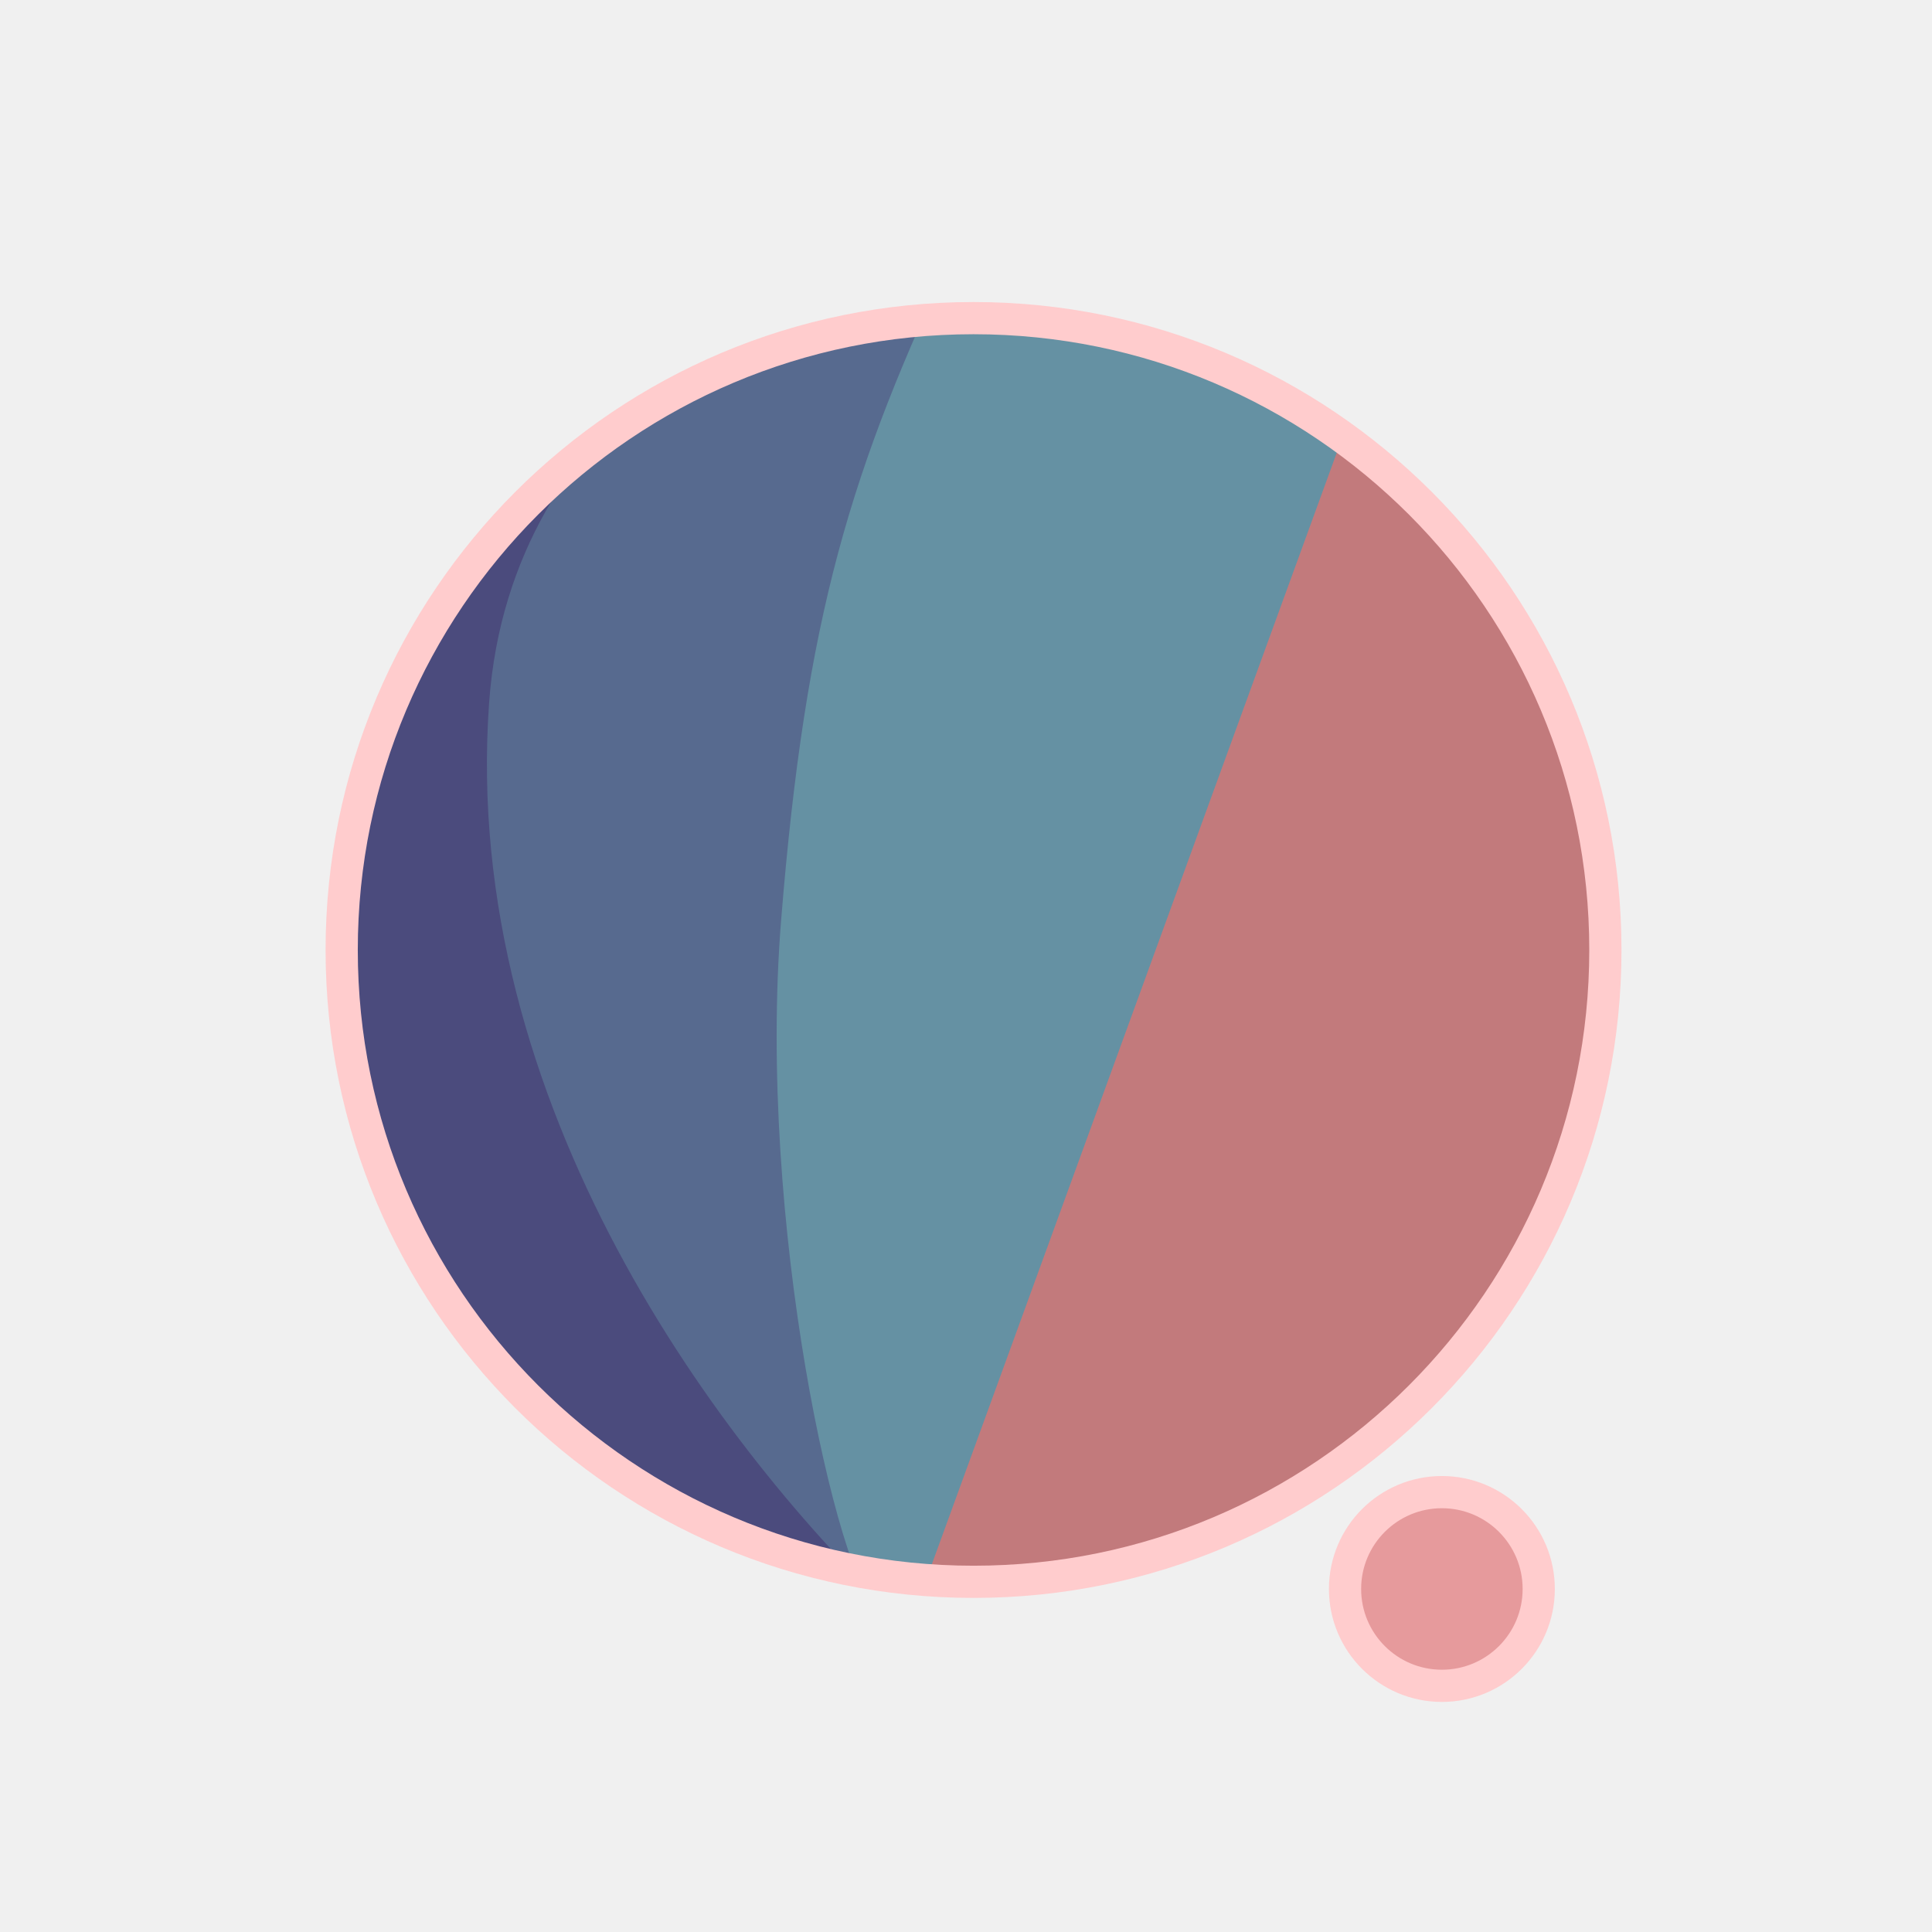
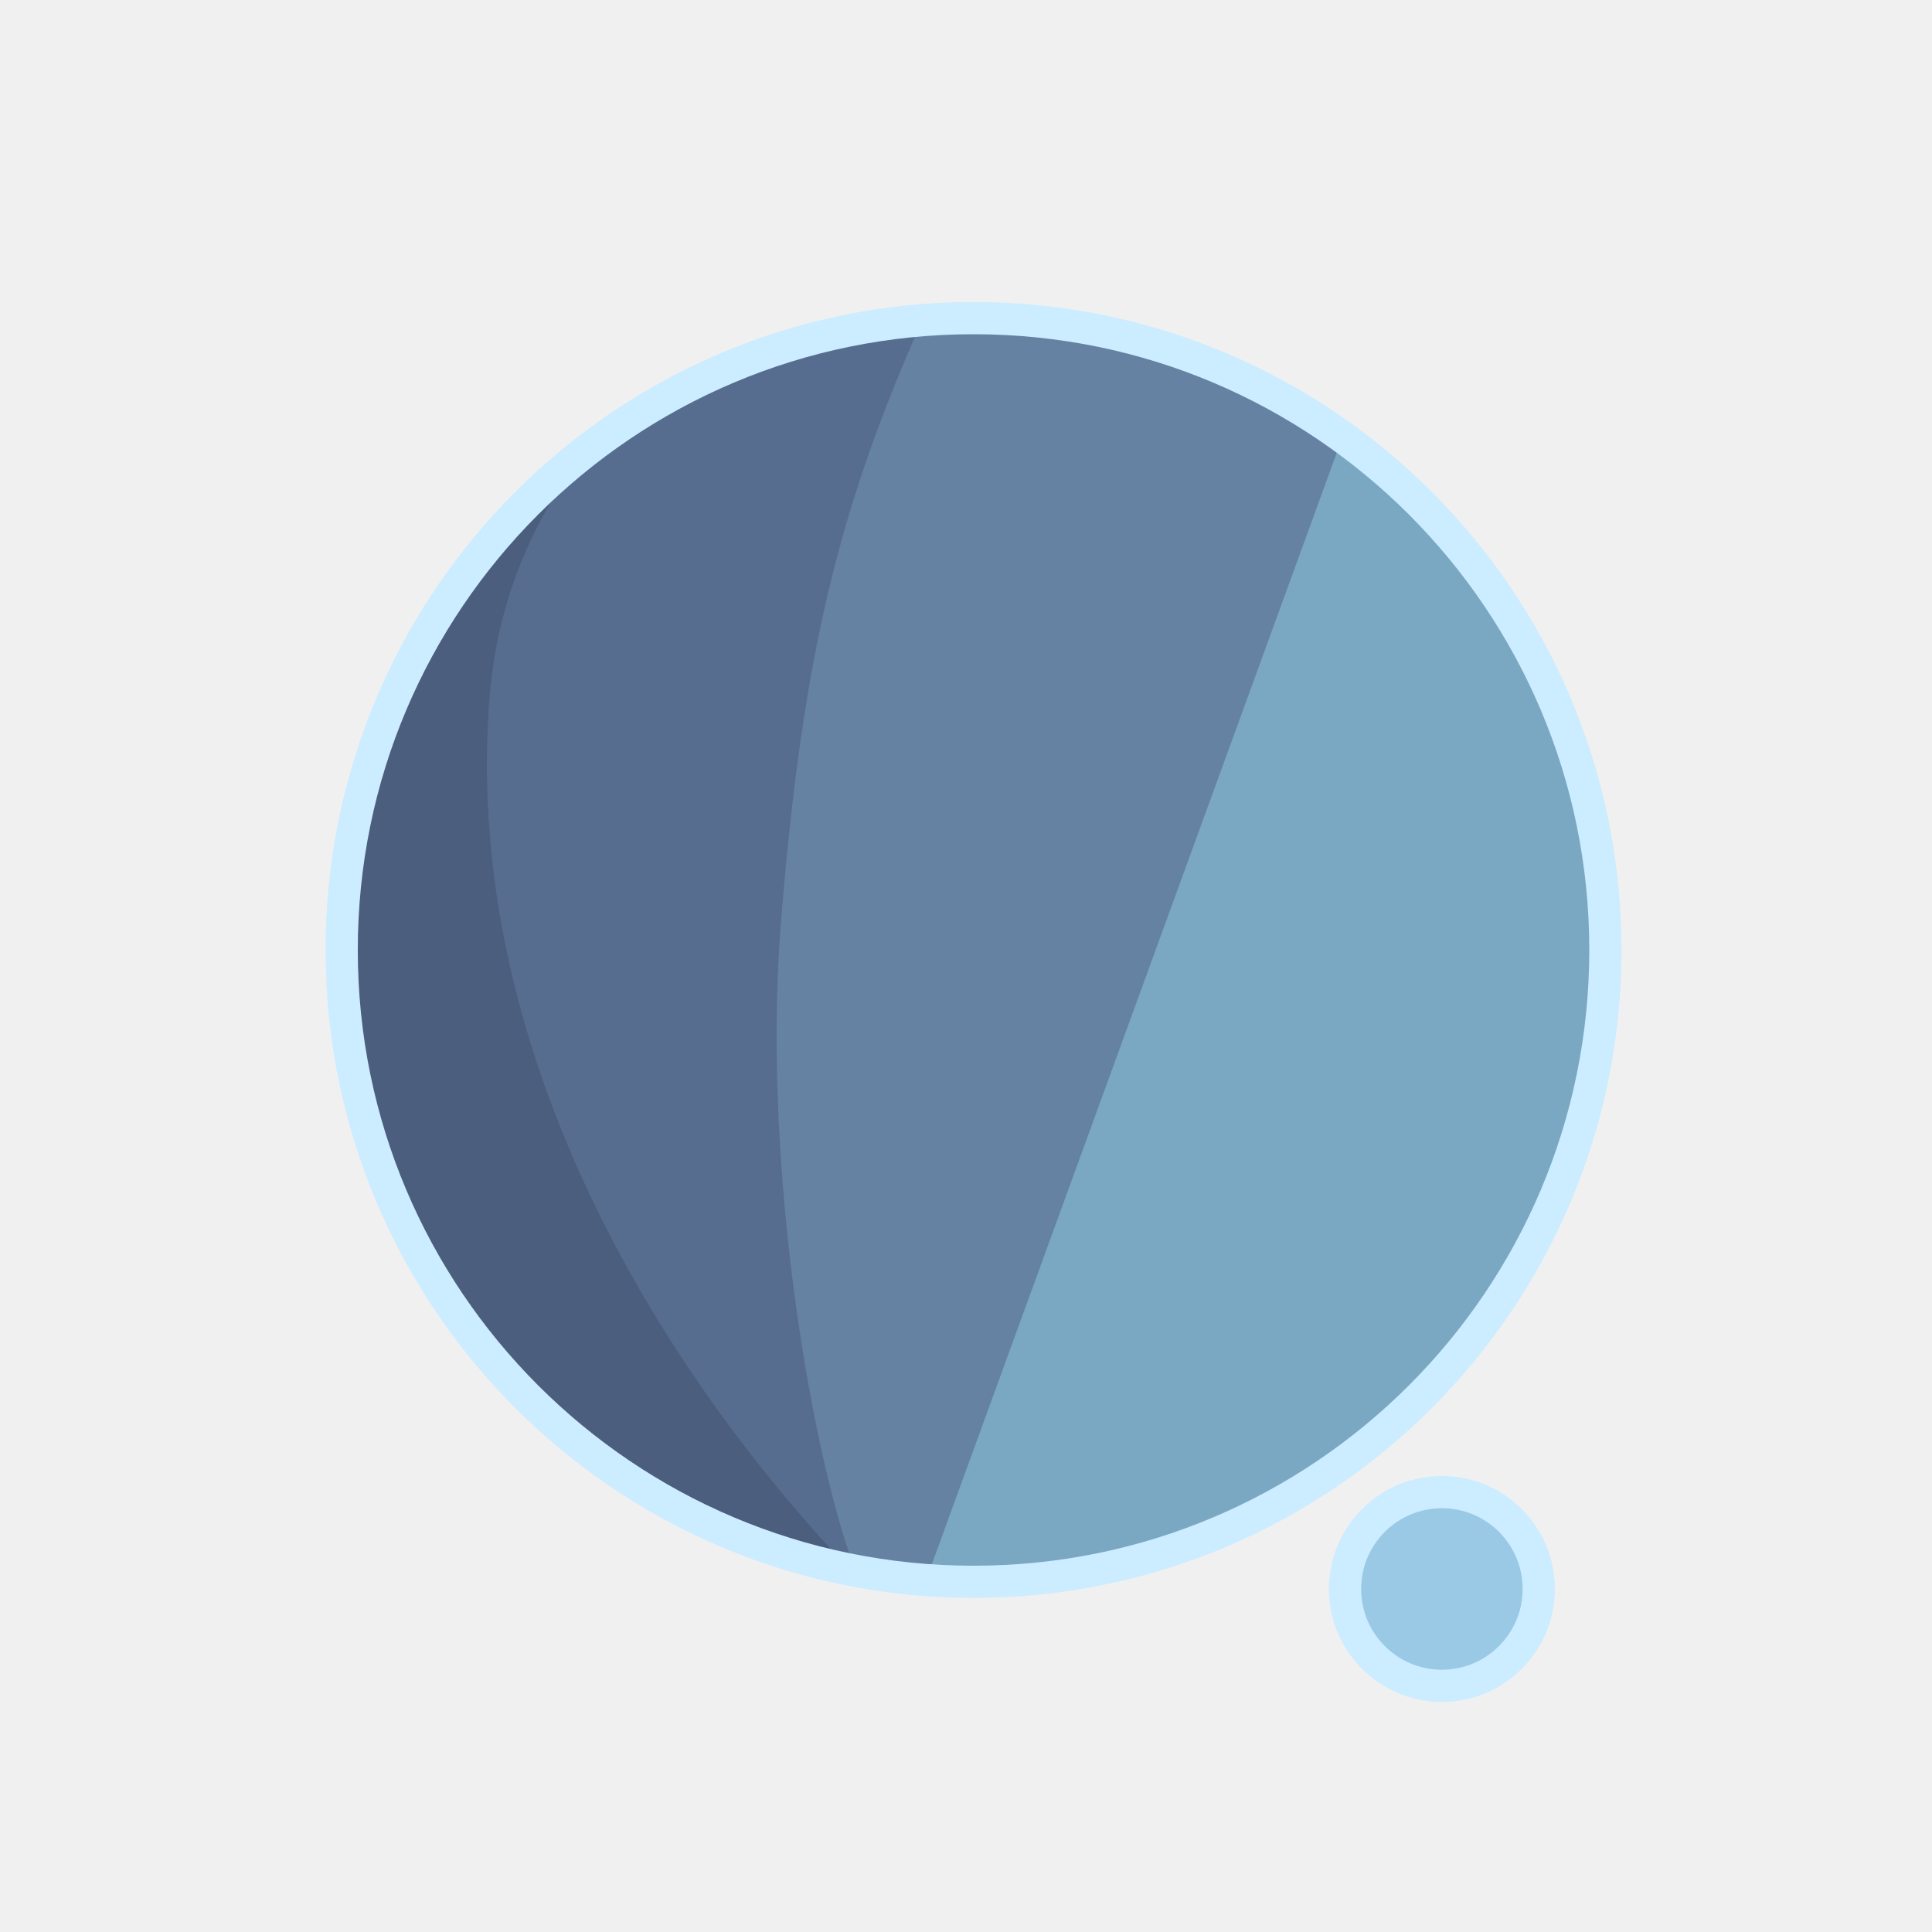
<svg xmlns="http://www.w3.org/2000/svg" width="300" height="300" viewBox="0 0 79.375 79.375" version="1.1" id="svg1">
  <defs id="defs1">
    <filter id="mask-powermask-path-effect5_inverse" style="color-interpolation-filters:sRGB" height="100" width="100" x="-50" y="-50">
      <feColorMatrix id="mask-powermask-path-effect5_primitive1" values="1" type="saturate" result="fbSourceGraphic" />
      <feColorMatrix id="mask-powermask-path-effect5_primitive2" values="-1 0 0 0 1 0 -1 0 0 1 0 0 -1 0 1 0 0 0 1 0 " in="fbSourceGraphic" />
    </filter>
    <clipPath clipPathUnits="userSpaceOnUse" id="clipPath1">
      <circle style="display:inline;fill:#000000;fill-opacity:1;stroke:none;stroke-width:0.214" id="circle3" cx="44.886" cy="38.249" r="22.842" />
    </clipPath>
    <clipPath clipPathUnits="userSpaceOnUse" id="clipPath3">
      <circle style="display:inline;opacity:1;fill:#000000;fill-opacity:1;stroke:none;stroke-width:2.646;stroke-dasharray:none;stroke-opacity:1" id="circle4" cx="39.235" cy="39.029" r="25.959" />
    </clipPath>
    <clipPath clipPathUnits="userSpaceOnUse" id="clipPath4">
      <circle style="display:inline;opacity:1;fill:#000000;fill-opacity:1;stroke:none;stroke-width:0.243" id="circle5" cx="39.997" cy="39.029" r="25.959" />
    </clipPath>
    <clipPath clipPathUnits="userSpaceOnUse" id="clipPath19">
      <g id="g20" style="display:inline">
        <circle style="display:inline;opacity:1;fill:#ffffff;fill-opacity:1;stroke:#000000;stroke-width:1.323;stroke-dasharray:none;stroke-opacity:1" id="circle20" cx="39.997" cy="39.029" r="25.959" />
        <path style="display:inline;fill:#ffffff;fill-opacity:1;stroke:none;stroke-width:1.323;stroke-linecap:round;stroke-linejoin:round;stroke-dasharray:none;stroke-opacity:1" d="M 40.972,71.749 65.107,9.074 51.262,8.513 29.654,71.374 Z" id="path20" />
      </g>
    </clipPath>
  </defs>
  <g id="layer1">
-     <circle style="display:inline;opacity:1;fill:#C27A7C;fill-opacity:1;stroke:none;stroke-width:2.646;stroke-dasharray:none;stroke-opacity:1" id="path1" cx="39.997" cy="39.029" r="25.959" />
-     <circle style="display:inline;opacity:1;fill:#E69A9C;fill-opacity:1;stroke:#FFCCCD;stroke-width:1.323;stroke-linecap:round;stroke-linejoin:round;stroke-dasharray:none;stroke-opacity:1" id="path23" cx="59.239" cy="65.282" r="3.979" />
-     <path style="display:inline;opacity:1;fill:#6591A3;fill-opacity:1;stroke:none;stroke-width:2.646;stroke-linecap:round;stroke-linejoin:round;stroke-dasharray:none;stroke-opacity:1" d="M 14.114,8.183 56.981,12.942 37.387,66.729 7.337,66.366 Z" id="path4" clip-path="url(#clipPath4)" />
-     <path style="display:inline;opacity:1;fill:#576A8F;fill-opacity:1;stroke:none;stroke-width:2.646;stroke-linecap:round;stroke-linejoin:round;stroke-dasharray:none;stroke-opacity:1" d="m 38.537,10.093 c -4.366,9.204 -6.195,15.177 -7.208,27.727 -0.992,12.295 2.307,27.137 4.048,28.492 L 8.159,69.099 11.655,10.117 Z" id="path8" clip-path="url(#clipPath3)" transform="translate(0.7619726)" />
-     <path style="display:inline;opacity:1;fill:#4B4B7D;fill-opacity:1;stroke:none;stroke-width:2.646;stroke-linecap:round;stroke-linejoin:round;stroke-dasharray:none;stroke-opacity:1" d="m 42.193,12.318 c -4.211,1.987 -14.039,6.189 -14.818,16.984 -1.049,14.531 8.417,27.086 14.901,33.188 l -22.177,3.33 -0.971,-51.47 z" id="path12" clip-path="url(#clipPath1)" transform="matrix(1.1365,0,0,1.1365,-11.01583,-4.44086)" />
+     <circle style="display:inline;opacity:1;fill:#7AA7C2;fill-opacity:1;stroke:none;stroke-width:2.646;stroke-dasharray:none;stroke-opacity:1" id="path1" cx="39.997" cy="39.029" r="25.959" />
+     <circle style="display:inline;opacity:1;fill:#9AC9E6;fill-opacity:1;stroke:#CCECFF;stroke-width:1.323;stroke-linecap:round;stroke-linejoin:round;stroke-dasharray:none;stroke-opacity:1" id="path23" cx="59.239" cy="65.282" r="3.979" />
+     <path style="display:inline;opacity:1;fill:#6582A3;fill-opacity:1;stroke:none;stroke-width:2.646;stroke-linecap:round;stroke-linejoin:round;stroke-dasharray:none;stroke-opacity:1" d="M 14.114,8.183 56.981,12.942 37.387,66.729 7.337,66.366 Z" id="path4" clip-path="url(#clipPath4)" />
+     <path style="display:inline;opacity:1;fill:#576D8F;fill-opacity:1;stroke:none;stroke-width:2.646;stroke-linecap:round;stroke-linejoin:round;stroke-dasharray:none;stroke-opacity:1" d="m 38.537,10.093 c -4.366,9.204 -6.195,15.177 -7.208,27.727 -0.992,12.295 2.307,27.137 4.048,28.492 L 8.159,69.099 11.655,10.117 Z" id="path8" clip-path="url(#clipPath3)" transform="translate(0.7619726)" />
+     <path style="display:inline;opacity:1;fill:#4B5E7D;fill-opacity:1;stroke:none;stroke-width:2.646;stroke-linecap:round;stroke-linejoin:round;stroke-dasharray:none;stroke-opacity:1" d="m 42.193,12.318 c -4.211,1.987 -14.039,6.189 -14.818,16.984 -1.049,14.531 8.417,27.086 14.901,33.188 l -22.177,3.33 -0.971,-51.47 z" id="path12" clip-path="url(#clipPath1)" transform="matrix(1.1365,0,0,1.1365,-11.01583,-4.44086)" />
    <path style="display:inline;fill:none;stroke:#ffffff;stroke-width:5.292;stroke-linecap:round;stroke-linejoin:round;stroke-dasharray:none;stroke-opacity:1" d="M 56.155,14.893 37.161,67.307 c 0.345,-0.826 6.533,-17.661 9.644,-21.104 4.78,-5.292 13.008,-2.765 13.143,4.977 0.044,2.513 -1.431,15.998 -1.431,15.998" id="path2" clip-path="url(#clipPath19)" mask="none" />
-     <circle style="display:inline;opacity:1;fill:none;fill-opacity:0;stroke:#FFCCCD;stroke-width:1.323;stroke-dasharray:none;stroke-opacity:1" id="circle8" cx="39.997" cy="39.029" r="25.959" />
+     <circle style="display:inline;opacity:1;fill:none;fill-opacity:0;stroke:#CCECFF;stroke-width:1.323;stroke-dasharray:none;stroke-opacity:1" id="circle8" cx="39.997" cy="39.029" r="25.959" />
  </g>
</svg>
